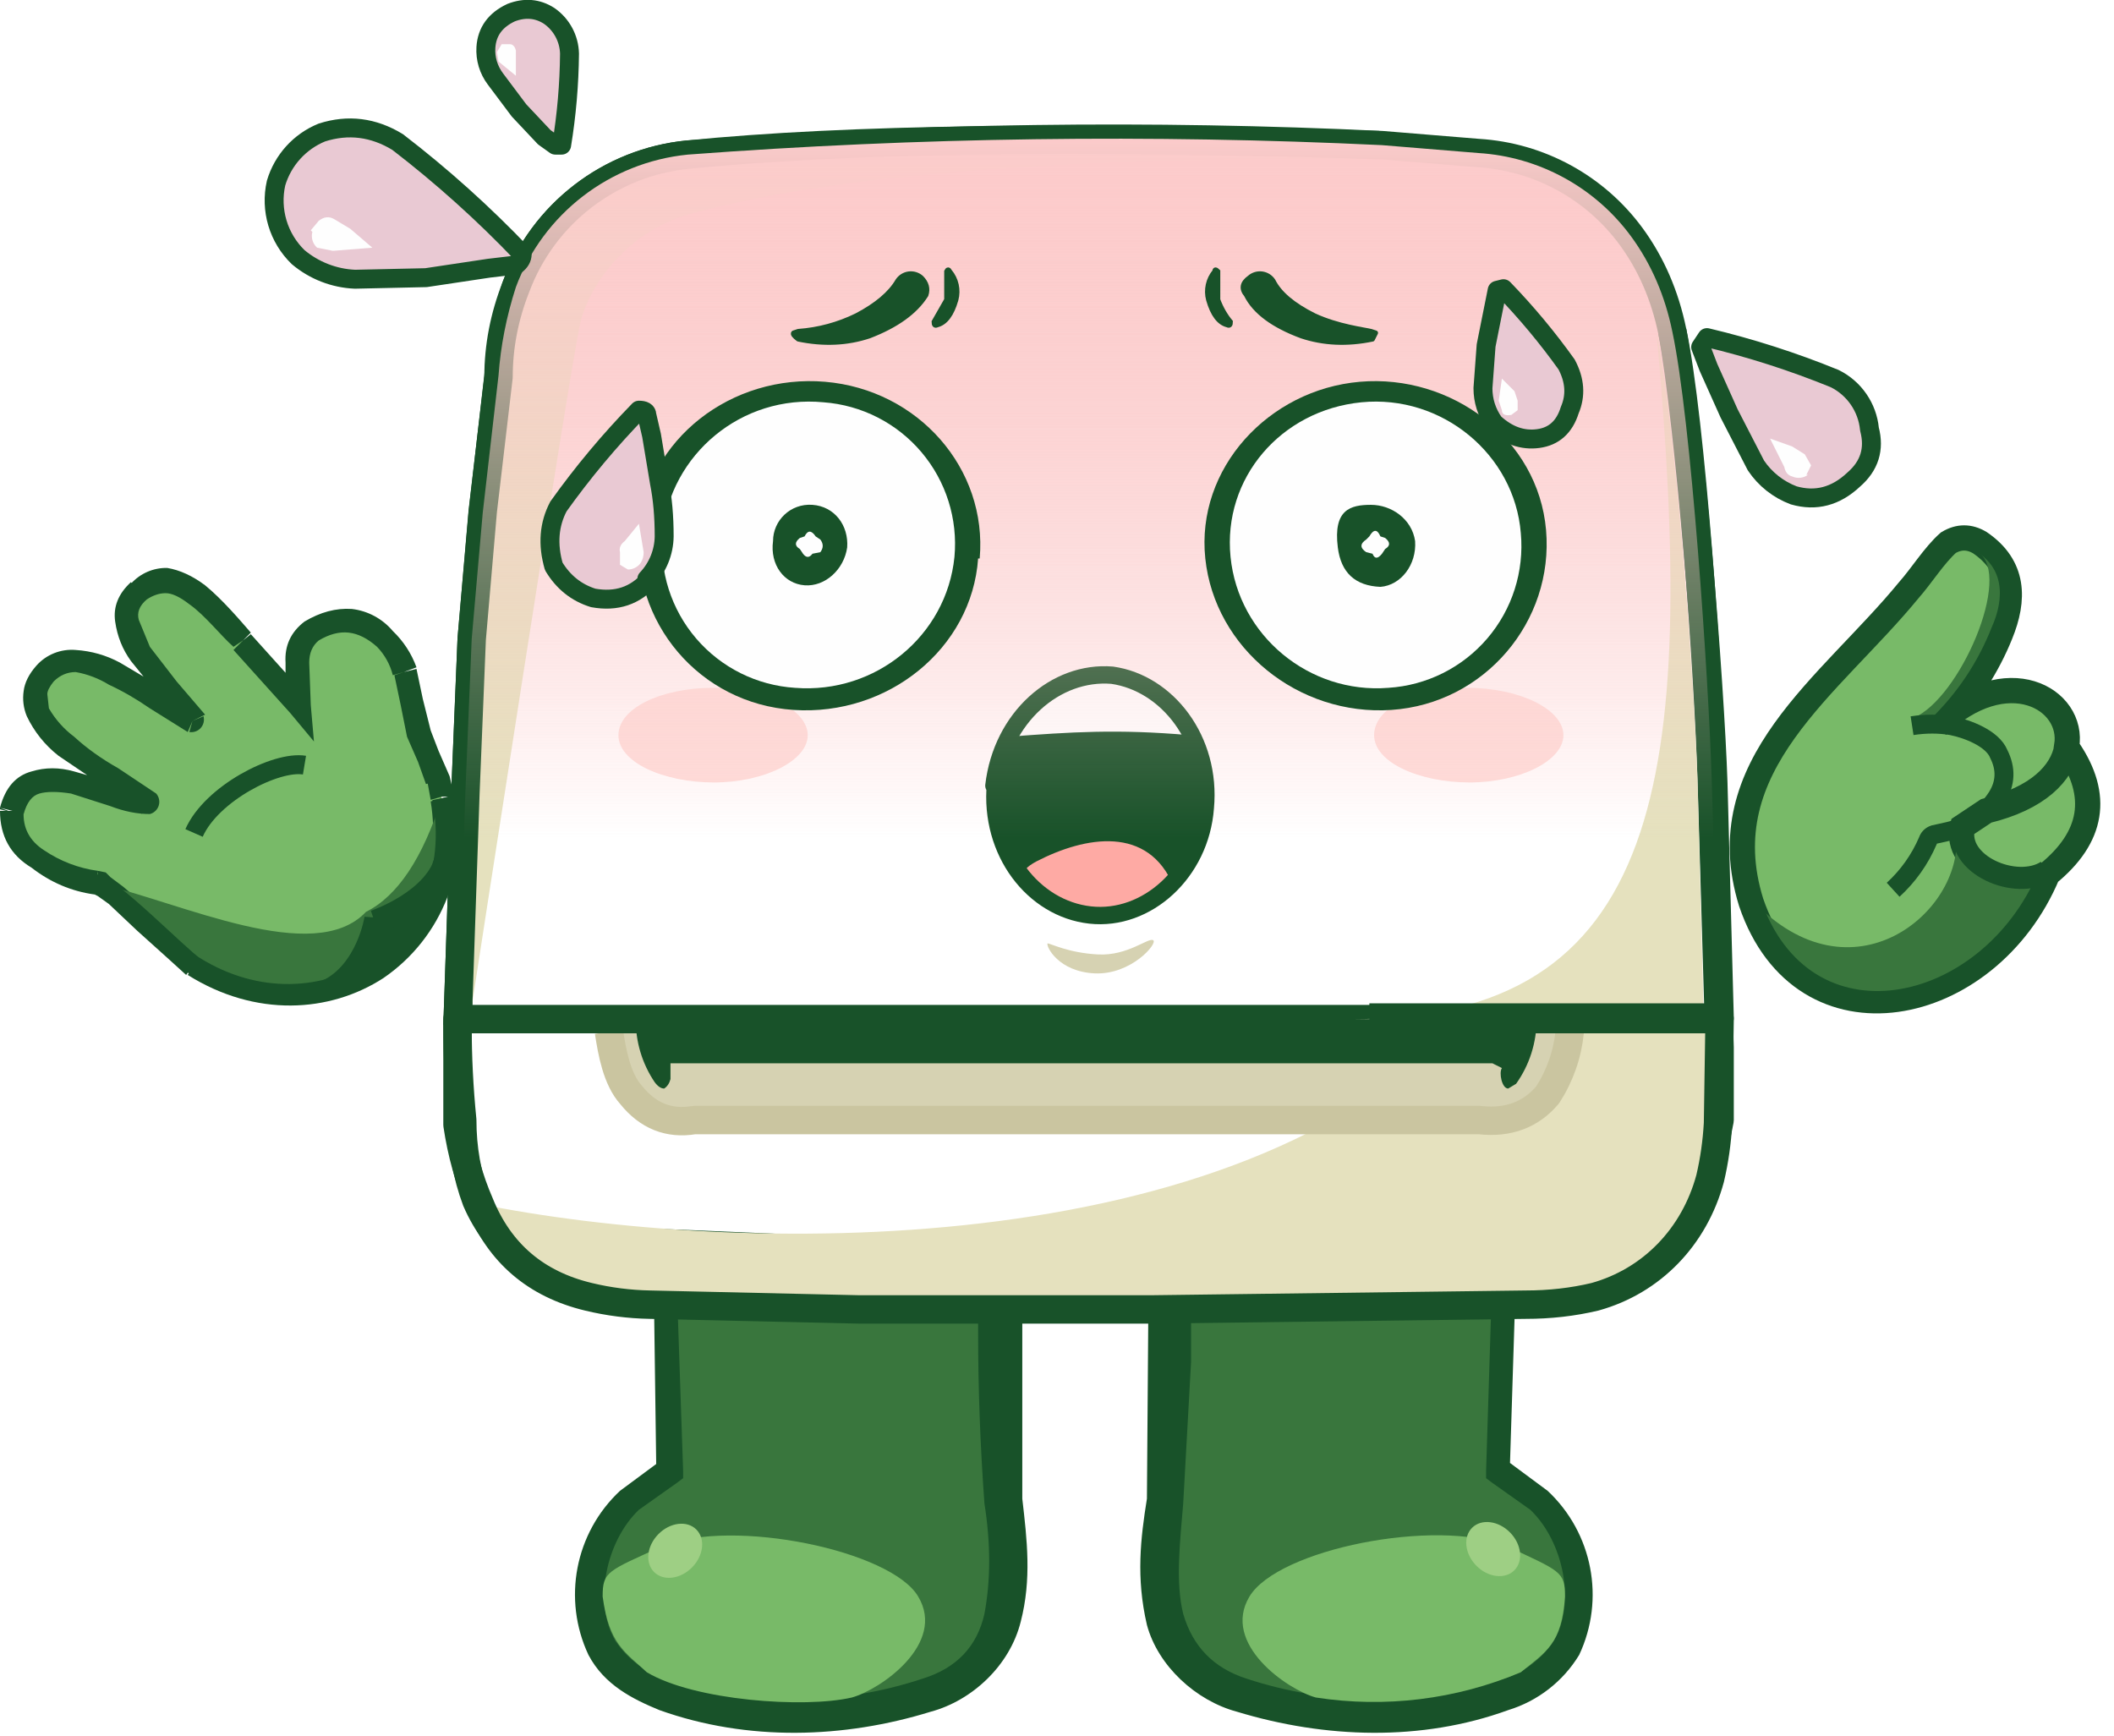
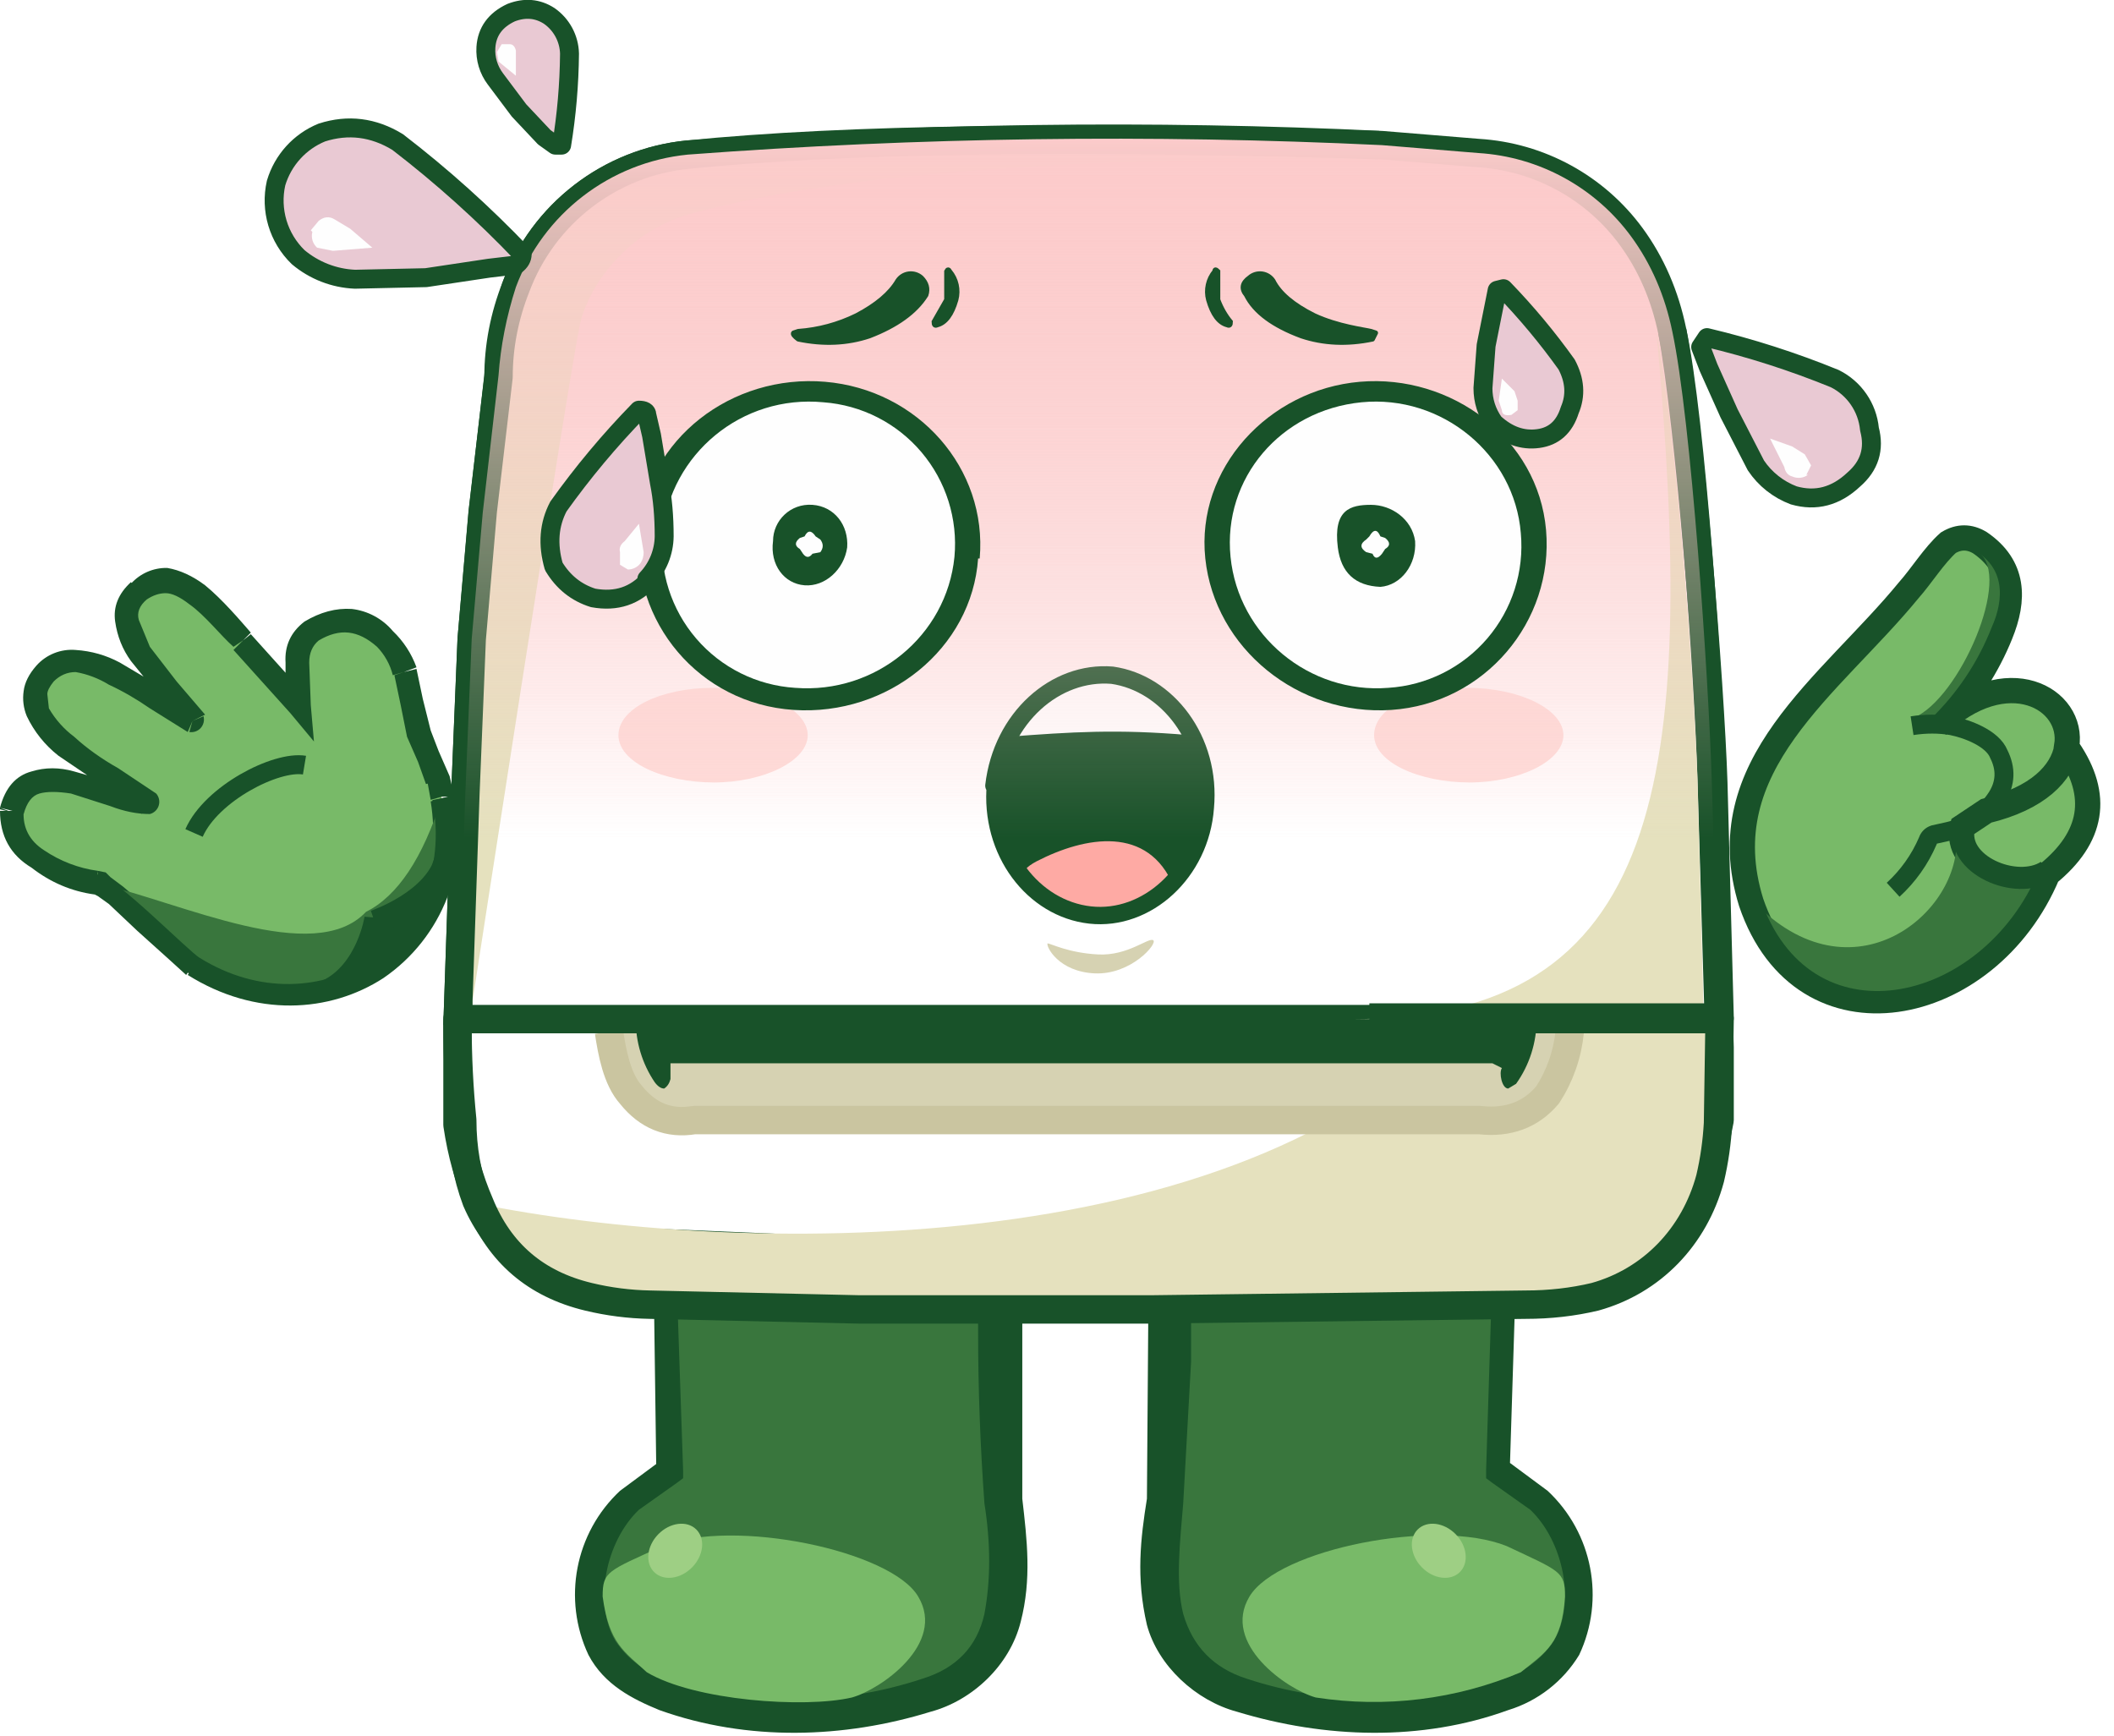
<svg xmlns="http://www.w3.org/2000/svg" width="134" height="110" fill="none" viewBox="0 0 134 110">
  <path fill="#39763d" d="M63.6 95.2C63.5 94.6 63.3 80 63.4 79.5L42.1 78.5 42.4 93.3 40 95.1C37.6 97 36.6 101.7 38 104.5A7 7 0 0 0 42.1 107.5 27 27 0 0 0 58.8 107.4 7 7 0 0 0 63.7 102.5 25 25 0 0 0 63.5 95.3" class="m-foot m-foot-l" />
  <path fill="#185229" d="M64.8 79.7 62 79.2V84.5Q62 89.8 62.4 95.3 63 99.1 62.4 102.3 61.7 105.4 58.5 106.4A26 26 0 0 1 42.4 106.5Q40.2 105.8 39 104C37.6 101.6 38.4 97.7 40.5 95.7L42.9 94 43.3 93.7V93.2L42.8 78.5 42.1 79.2 58.3 79.8 63.4 80V79L58.5 78.6 42 77.9H41.4V78.5L41.6 93.2 42 92.5 39.3 94.5A9 9 0 0 0 37.3 104.9C38.3 106.8 40.1 107.7 41.8 108.4 47.4 110.4 53.5 110.2 59 108.5 61.6 107.8 64 105.6 64.7 102.8 65.4 100.1 65.1 97.6 64.8 95zM62 79.2 64.8 79.7 64.9 79H63.4V80z" class="m-foot m-foot-l" />
  <path fill="#78ba68" d="M54 107.6C55.8 107.1 60 104.2 58.2 101.2 56.5 98.3 46.5 96.2 42 98 38.5 99.6 38.2 99.6 38.2 101.2 38.6 104.2 39.6 104.7 41 106 44 107.8 51 108.3 54 107.6" class="m-foot m-foot-l" />
  <ellipse cx="42.8" cy="98.3" fill="#9ecf84" class="m-foot m-foot-l" rx="1.5" ry="1.9" transform="rotate(44.5 42.8 98.3)" />
  <path fill="#39763d" d="M73.9 95.2C73.9 94.6 74.2 81.9 74 81.3L95.3 80.5 95 93.2 97.6 95.1C99.9 97.1 100.9 101.7 99.3 104.5A7 7 0 0 1 95.3 107.5 27 27 0 0 1 78.7 107.4 7 7 0 0 1 73.8 102.5C73.3 100.6 73.6 97.4 73.8 95.3" class="m-foot m-foot-r" />
  <path fill="#185229" d="M72.8 81.6 75.5 81.1V86.3L75 95.3C74.8 97.7 74.5 100.3 75 102.3Q75.9 105.4 79 106.4A26 26 0 0 0 95 106.5 6 6 0 0 0 98.5 104C99.9 101.6 99.1 97.7 97 95.7L94.6 94 94.2 93.7V93.2L94.6 80.5 95.4 81.2 79 81.7 74.2 81.9V80.9L79 80.5 95.3 79.8H96.1V80.5L95.7 93.2 95.4 92.5 98.1 94.5A9 9 0 0 1 100.1 104.9 8 8 0 0 1 95.6 108.4C90.1 110.4 84 110.2 78.4 108.5 75.8 107.8 73.4 105.6 72.7 103 72 100 72.3 97.5 72.7 95zM75.6 81.1 72.8 81.6 72.7 81H74V81.8z" class="m-foot m-foot-r" />
  <path fill="#78ba68" d="M83.4 107.6C81.6 107.1 77.4 104.2 79.2 101.2S91 96.2 95.5 98C98.9 99.6 99.2 99.6 99.2 101.2 99 104.2 98 104.7 96.4 106A24 24 0 0 1 83.4 107.6" class="m-foot m-foot-r" />
-   <ellipse cx="1.5" cy="1.9" fill="#9ecf84" class="m-foot m-foot-r" rx="1.5" ry="1.9" transform="rotate(135.5 27.6 67.2)scale(1 -1)" />
+   <ellipse cx="91.2" cy="98.3" fill="#9ecf84" class="m-foot m-foot-r" rx="1.5" ry="1.9" transform="rotate(135.5 91.2 98.3)" />
  <path fill="url(#paint0_linear_591_65140)" stroke="#185229" stroke-linejoin="round" stroke-width="1.8" d="M54.5 82.7 41.2 82.5A18 18 0 0 1 37.2 81.9 10 10 0 0 1 30.2 76.1Q29.3 73.7 29.3 71 29 68 29 65L29.5 50.2 29.9 40.5 30.6 32.5 31.6 23.8Q31.8 21 32.7 18.2A13 13 0 0 1 43.6 9.8 359 359 0 0 1 87.6 9.2L93.7 9.7A13 13 0 0 1 103.4 15Q105.3 17.6 106 21C107.2 26.6 108.3 43 108.5 49.4L109 66.4V71L108.3 74.5C107.4 78 104.7 80.9 101 81.9Q99.1 82.5 96.7 82.5L73.1 82.7z" />
  <path fill="#e5e1be" d="M41.2 82.7 54.5 83H73.1L96.7 82.7Q99 82.7 101.1 82.2C104.7 81.2 107.4 78.4 108.4 74.7Q108.8 73 108.9 71.2L109 64.6H92.7C78.4 80.2 46.5 79.6 30.3 76.3Q32.3 81 37.3 82.2A18 18 0 0 0 41.2 82.7" />
  <path fill="#d6d2b2" d="M44.1 71Q41.6 71.3 40 69.4C39 68.4 38.8 66.7 38.6 65.4H99.5A9 9 0 0 1 98.1 69.4Q96.5 71.4 93.8 71z" />
  <path stroke="#cac5a0" stroke-linejoin="round" stroke-width="1.8" d="M38.6 65.4C38.8 66.7 39.1 68.4 40 69.4Q41.6 71.4 44 71H93.8Q96.5 71.3 98.1 69.4A9 9 0 0 0 99.5 65.4" />
  <path fill="#185229" d="M96.1 68.7A7 7 0 0 0 97.4 64.6H40.3A7 7 0 0 0 41.5 68.6Q41.8 69 42.1 69 42.4 68.8 42.5 68.4V67.4H94.6L95.2 67.7C95 68 95.2 69 95.6 69z" />
  <path stroke="#185229" stroke-linejoin="round" stroke-width="1.8" d="M40.3 64.6H29V71.3Q29.4 74 30.4 76.3 32.3 81 37.3 82.2A18 18 0 0 0 41.2 82.7L54.4 83H73.1L96.7 82.7Q99 82.7 101.1 82.2C104.7 81.2 107.4 78.4 108.4 74.7Q108.8 73 108.9 71.2L109 64.6H40.3" />
  <path fill="#e5e1be" d="M107.6 49.5C107.4 43.3 106.2 26.8 105 21.1 107.6 49.5 105.4 64.6 85.7 64.6H108z" />
  <path stroke="#185229" stroke-linejoin="round" stroke-width="1.8" d="M106 21C107.1 26.9 108.4 43.4 108.6 49.6L109 64.5H86.8" />
  <path fill="#e5e1be" d="M29.5 50.2 29.9 63.8S36.2 22.8 36.8 20.4 39.8 14.7 43.6 13.6C57.8 9.6 83.6 10.1 86.4 10.1A180 180 0 0 0 43.6 9.7 13 13 0 0 0 32.8 18.2Q31.8 21 31.5 24L30.5 32.4 30 40.4z" />
  <path stroke="#185229" stroke-linejoin="round" stroke-width="1.8" d="M29 65 29.5 50.3 29.9 40.5 30.6 32.4 31.6 23.9Q31.6 21 32.7 18.2A13 13 0 0 1 43.6 9.8Q58.6 8.3 87.4 9.2" />
  <g class="m-mouth-group">
    <path fill="#d6d2b2" d="M66.4 59.8C66.6 59.8 67.7 60.4 69.6 60.5S72.8 59.4 73.1 59.6 71.7 61.8 69.4 61.7 66.3 60 66.4 59.8" />
    <path fill="#185229" d="M76.3 51C75.9 55.3 72.7 58.3 69 58S63 53.9 63.2 49.9C63.6 45.6 66.8 42.5 70.4 42.8 74 43.4 76.6 47 76.3 51.2" />
    <path fill="#fefefe" d="M75.4 46.6C70.8 46.2 67.9 46.4 63.9 46.7 65.8 42.2 72.1 41 75.4 46.7" />
    <path fill="#feaaa4" d="M69.3 58.1C68.6 58.2 66.5 57.6 65.7 56.7 64.7 55.8 64.4 55.3 65.7 54.6 68.8 53 72.8 52.3 74.4 56.2 73 57.2 71.4 58.4 69.3 58.2" class="m-mouth-tongue" />
    <path stroke="#185229" stroke-linejoin="round" stroke-width="1.1" d="M63 49.8C63.5 45.5 66.9 42.5 70.5 42.8 74 43.3 76.8 46.9 76.4 51.2 76.1 55.3 72.7 58.4 69.1 58S62.7 54 63.1 49.7Z" />
  </g>
  <path fill="#fedbd8" d="M45.2 49.6C48.5 49.6 51.2 48.2 51.2 46.6S48.5 43.6 45.2 43.6 39.2 44.9 39.2 46.6 42 49.6 45.3 49.6" class="m-cheek m-cheek-l" />
  <path fill="#fedbd8" d="M93.1 49.6C96.4 49.6 99.1 48.2 99.1 46.6S96.4 43.6 93 43.6 87.1 44.9 87.1 46.6 89.9 49.6 93.2 49.6" class="m-cheek m-cheek-r" />
  <path fill="url(#paint0_linear_591_65140)" d="M54.5 82.7 41.2 82.5A18 18 0 0 1 37.2 81.9 10 10 0 0 1 30.2 76.1Q29.3 73.7 29.3 71 29 68 29 65L29.5 50.2 29.9 40.5 30.6 32.5 31.6 23.8Q31.8 21 32.7 18.2A13 13 0 0 1 43.6 9.8 359 359 0 0 1 87.6 9.2L93.7 9.7A13 13 0 0 1 103.4 15Q105.3 17.6 106 21C107.2 26.6 108.3 43 108.5 49.4L109 66.4V71L108.3 74.5C107.4 78 104.7 80.9 101 81.9Q99.1 82.5 96.7 82.5L73.1 82.7z" class="m-body-overlay" pointer-events="none" />
  <g class="m-eyes">
    <path fill="#185229" d="M62 35.4C61.6 41.1 56.3 45.4 50.3 45S40 39.4 40.5 33.6 46.4 23.7 52.3 24.2 62.6 29.7 62.1 35.4" />
    <path fill="#fefefe" d="M60.5 35.3C60 40.3 55.5 44 50.4 43.6A9 9 0 0 1 42 33.8C42.5 28.8 47 25 52.2 25.5A9 9 0 0 1 60.5 35.3" />
    <path fill="#185229" d="M51 37.1C52.3 37.2 53.5 36.1 53.7 34.7 53.8 33.3 52.9 32.1 51.5 32S49 33 49 34.3C48.8 35.8 49.7 37 51 37.1" />
    <path fill="#185229" d="M53.2 34.5Q52.9 36 51.2 36C50.2 36 49.5 35 49.6 34.2S50.6 32.6 51.6 32.6C52.6 32.7 53.3 33.6 53.2 34.5" />
    <path fill="#fefefe" d="M51 34Q51.3 33.4 51.7 34L52 34.2Q52.3 34.6 52 35L51.5 35.1Q51.2 35.5 50.9 35.1L50.7 34.8Q50.2 34.5 50.7 34.1z" />
    <path fill="#185229" d="M76.4 35.4C77 41.1 82.3 45.4 88.2 45S98.5 39.4 98 33.6 92 23.7 86.2 24.2 75.8 29.7 76.4 35.4" />
    <path fill="#fefefe" d="M78 35.3C78.5 40.3 83 44 88 43.6A9 9 0 0 0 96.4 33.8C96 28.8 91.4 25 86.3 25.5S77.5 30.3 78 35.3" />
    <path fill="#185229" d="M87.5 37.2Q85.1 37.1 84.8 34.7C84.5 32.3 85.6 32 86.9 32S89.5 32.9 89.7 34.3C89.8 35.8 88.8 37.1 87.5 37.2" />
    <path fill="#185229" d="M85.2 34.5Q85.5 36 87.2 36C89 36 89 35.1 89 34.2S87.9 32.5 86.9 32.6 85 33.5 85.2 34.5" />
    <path fill="#fefefe" d="M87.5 34Q87.2 33.3 86.8 34L86.6 34.2Q86 34.6 86.6 35L87 35.1Q87.2 35.6 87.6 35.1L87.8 34.8Q88.3 34.5 87.8 34.1z" />
  </g>
  <path fill="#185229" stroke="#185229" stroke-linecap="round" stroke-linejoin="round" stroke-width=".3" d="M58.4 17.6A1 1 0 0 0 56.9 17.8Q56.2 19 54.3 20A10 10 0 0 1 50.6 21L50.3 21.1Q50.2 21.2 50.6 21.5 53 22 55.1 21.3 57.7 20.3 58.7 18.7 58.9 18.1 58.4 17.6" class="m-eyebrow m-eyebrow-l" />
  <path fill="#185229" stroke="#185229" stroke-width=".3" d="M60.6 19A2 2 0 0 0 60.2 17.2Q60.1 17 60 17.2V19L59.2 20.4Q59.2 20.7 59.4 20.6 60.2 20.4 60.6 19Z" class="m-eyebrow m-eyebrow-l" />
  <path fill="#185229" stroke="#185229" stroke-linecap="round" stroke-linejoin="round" stroke-width=".3" d="M79.2 17.6A1 1 0 0 1 80.7 17.8Q81.3 19 83.3 20C84.8 20.7 86.5 20.9 86.9 21L87.2 21.1 87 21.5Q84.6 22 82.5 21.3 79.8 20.3 79 18.7 78.5 18.1 79.2 17.6" class="m-eyebrow m-eyebrow-r" />
  <path fill="#185229" stroke="#185229" stroke-width=".3" d="M76.6 19A2 2 0 0 1 77 17.2Q77 17 77.2 17.2V19Q77.5 19.8 78 20.4 78 20.7 77.8 20.6 77 20.4 76.6 19Z" class="m-eyebrow m-eyebrow-r" />
  <g class="m-drop m-drop-r">
    <path fill="#e9c9d3" stroke="#185229" stroke-linejoin="round" stroke-width="1.2" d="M113.7 31.4Q115.8 32 117.5 30.4 119 29.1 118.5 27.2A4 4 0 0 0 116.3 24 55 55 0 0 0 108.2 21.4L107.8 22 108.3 23.3 109.6 26.2 111.3 29.5A5 5 0 0 0 113.7 31.4Z" />
    <path fill="#fefefe" d="M114.5 30.1 114.8 29.5 114.4 28.8 113.6 28.3 112.2 27.8 113.1 29.6Q113.2 30.1 113.6 30.2A1 1 0 0 0 114.6 30.1" />
  </g>
  <g class="m-drop m-drop-tr">
    <path fill="#e9c9d3" stroke="#185229" stroke-linejoin="round" stroke-width="1.2" d="M94.7 26.8Q96 28 97.5 27.8T99.5 26Q100.1 24.6 99.3 23.1A42 42 0 0 0 95.3 18.3L94.9 18.4 94.7 19.4 94.2 21.9 94 24.6Q94 25.8 94.7 26.8Z" />
    <path fill="#fefefe" d="M95.8 26.3 96.2 26V25.4L96 24.8 95.2 24 95 25.4 95.2 26Q95.2 26.4 95.8 26.3" />
  </g>
  <g class="m-drop m-drop-l">
    <path fill="#e9c9d3" stroke="#185229" stroke-linejoin="round" stroke-width="1.2" d="M41.2 36.7Q39.8 38.3 37.6 37.9 36 37.4 35.1 35.9 34.5 33.8 35.4 32.1A52 52 0 0 1 40.5 26Q41 26 41 26.3L41.3 27.6 41.8 30.6Q42.1 32.1 42.1 34A4 4 0 0 1 41 36.7Z" />
    <path fill="#fefefe" d="M39.8 36.1 39.3 35.8V35Q39.2 34.6 39.6 34.3L40.5 33.2 40.8 35Q40.8 35.4 40.6 35.7A1 1 0 0 1 39.8 36.1" />
  </g>
  <g class="m-drop m-drop-t">
    <path fill="#e9c9d3" stroke="#185229" stroke-linejoin="round" stroke-width="1.2" d="M30.8 3Q30.9 1.5 32.4.8 33.7.3 34.8 1A3 3 0 0 1 36.1 3.4 38 38 0 0 1 35.6 9.2H35.2L34.5 8.7 32.9 7 31.4 5A3 3 0 0 1 30.8 3Z" />
    <path fill="#fefefe" d="M31.8 2.8H32.3Q32.6 2.8 32.7 3.2V4.8L31.6 3.9 31.5 3.3z" />
  </g>
  <g class="m-drop m-drop-tl">
    <path fill="#e9c9d3" stroke="#185229" stroke-linejoin="round" stroke-width="1.2" d="M18.9 16.3A5 5 0 0 1 17.5 11.6 5 5 0 0 1 20.4 8.4Q22.9 7.6 25.2 9A69 69 0 0 1 33.1 16.1Q33.1 16.5 32.7 16.8L31 17 27 17.6 22.5 17.7A6 6 0 0 1 18.9 16.3z" />
    <path fill="#fefefe" d="M19.7 14.6 20.2 14Q20.7 13.6 21.2 13.9T22.2 14.5L23.6 15.7 21.1 15.9 20.1 15.7A1 1 0 0 1 19.8 14.7" />
  </g>
  <g class="m-hand m-hand-r">
    <path fill="#78ba68" d="M129.7 55.4C126 64.5 114.2 67 111.1 57.1 108.3 48.4 116 43.4 121 37.5 121.7 36.5 122.6 35.2 123.6 34.5Q124.4 33.7 125.5 34.4C127.7 35.7 127.7 38 126.8 40A17 17 0 0 1 123.1 45.7C127.3 42 131.5 44.4 131 47.3L131.1 47.5C133 50.5 132.8 53.1 129.7 55.4" />
    <path stroke="#185229" stroke-width="1.6" d="M129.8 55.3C127.8 56.6 123.8 54.9 124.4 52.4L125.9 51.4C129.2 50.6 130.7 49 131 47.4M131 47.3C131.5 44.3 127.2 41.8 122.8 46L123.7 45C124.7 44.2 126 42.2 126.8 40.2 127.7 38 127.7 35.9 125.5 34.4Q124.5 33.8 123.5 34.4C122.6 35.2 121.8 36.5 121 37.4 116 43.5 108.3 48.5 111 57.2 114.3 66.9 126 64.5 129.8 55.4Q134.1 51.9 131.1 47.5z" />
    <path fill="#39763d" d="M121.3 45.5C121.7 46.1 123 46.1 123.4 45.8 124.4 44.8 126.1 42.2 126.8 40 127.7 38 127.5 36.3 125.4 35 127.6 36.5 124.2 44.3 121.3 45.5" />
    <path fill="#39763d" d="M129.7 55.4 129.8 55.3C127.8 56.6 125.5 55.7 124 53 124.4 57.8 117.4 63.7 111.1 57.1 114 66.9 126 64.5 129.7 55.4" />
    <path stroke="#185229" stroke-width="1.2" d="M111 57.1C114.3 66.9 126 64.5 129.8 55.4V55.3C127.8 56.6 123.8 54.9 124.4 52.4" />
    <path stroke="#185229" stroke-width="1.2" d="M121.2 46Q122.5 45.8 123.7 46C124.7 46.2 126.3 46.8 126.7 47.8Q127.4 49.2 126.6 50.5A5 5 0 0 1 123.5 52.7L122.6 52.9Q122.3 53 122.2 53.3A9 9 0 0 1 120 56.4" />
    <path stroke="#185229" stroke-width="1.2" d="M121 37.5C121.7 36.5 122.6 35.2 123.6 34.5Q124.4 33.6 125.5 34.4C127.7 35.7 127.7 38 126.8 40A17 17 0 0 1 122.8 46" />
  </g>
  <g class="m-hand m-hand-l">
    <path fill="#78ba68" d="M6.1 56C7 56 11.5 60.6 12.3 61.1 20.3 66.2 29.8 60 28 50.6L27.8 49.5C27.5 48.3 26.8 47.5 26.6 46.5L25.6 42.5A5 5 0 0 0 24.4 40.6 3.4 3.4 0 0 0 19.8 40C18.5 41 18.8 43 18.9 44.7L15.4 40.7C13.8 38.8 11.2 35.3 8.8 37.4 6.3 39.7 10.5 43 12.2 45.7 9.5 44.2 5 40.2 2.8 42.7.1 45.9 7.1 49.2 9.5 50.9 7 50.9 1.9 47.4.8 51.4.6 54 3.5 55.5 6 55.9" />
    <path fill="#185229" d="M12.3 61.2 12.7 60.6zM6 56 6.2 55.2zM18.9 44.7 18.4 45.2 19.9 47 19.7 44.7zM19.8 40 19.4 39.4zM24.4 40.4 24.9 40zM25.6 42.6 26.4 42.3zM26.6 46.5 27.3 46.3zM27.8 49.5 28.5 49.3zM28 50.5H28.8zM.8 51.5 0 51.2V51.3zM9.5 50.9V51.6A.8.8 0 0 0 9.9 50.3zM2.8 42.7 3.4 43.2zM12.2 45.7 12 46.4A.8.8 0 0 0 12.9 45.4zM15.4 40.7 14.8 41zM12.3 61.1 12.7 60.6 12.5 60.4 12.3 60.3 11.6 59.7 9.8 57.9 7.8 56.2 7 55.6 6.7 55.3 6.2 55.2V55.9L6 56.7 6.2 56.8 6.9 57.3 8.7 59 10.7 60.8 11.8 61.8zM18.9 44.7H19.7L19.6 42Q19.6 41.1 20.2 40.6L19.8 40 19.3 39.4Q18 40.4 18.1 42V44.8zM19.8 40 20.2 40.6Q21.2 40 22.1 40.1T23.9 41L24.4 40.4 24.9 40A4 4 0 0 0 22.3 38.6Q20.8 38.5 19.3 39.4zM24.4 40.4 23.9 41A4 4 0 0 1 24.9 42.8L25.6 42.6 26.4 42.3A6 6 0 0 0 24.9 40zM25.6 42.6 25 42.8 25.4 44.7 25.8 46.7 26.6 46.5 27.3 46.3 26.8 44.3 26.4 42.4zM26.6 46.5 25.8 46.7 26.5 48.3 27 49.7 27.8 49.5 28.5 49.2 27.8 47.6 27.3 46.3zM28 50.5H28.8L28.5 49.2 27.8 49.5 27.1 49.6 27.3 50.7zM28 50.6 27.3 50.8C28 55.1 26.3 58.7 23.4 60.7A10 10 0 0 1 12.7 60.6L12.3 61.2 11.9 61.8C16.2 64.5 20.9 64.2 24.3 62A11 11 0 0 0 28.8 50.4zM6.1 56 6.2 55.2A8 8 0 0 1 2.8 53.9Q1.4 53 1.5 51.4H0Q0 53.8 2 55 3.8 56.4 6 56.7zM.8 51.4 1.5 51.6Q1.8 50.5 2.5 50.3T4.5 50.3L7 51.1Q8.3 51.6 9.5 51.6V50.1L7.5 49.7 4.7 48.9Q3.3 48.5 2 48.9.5 49.3 0 51.2zM2.8 42.7 3.4 43.2Q4 42.6 4.8 42.6A6 6 0 0 1 6.9 43.4Q8.2 44 9.5 44.9L11.9 46.4 12.2 45.7 12.6 45.1 10.3 43.6 7.6 42Q6.3 41.3 4.8 41.2A3 3 0 0 0 2.3 42.2zM9.5 50.9 9.9 50.3 7.5 48.7Q5.9 47.8 4.7 46.7A6 6 0 0 1 3.1 44.9L3 44Q3 43.7 3.4 43.2L2.8 42.7 2.3 42.2Q1.6 43 1.5 43.8A3 3 0 0 0 1.7 45.4 7 7 0 0 0 3.7 47.9L6.8 50 9 51.6zM12.2 45.7 13 45.3 11.2 43.2 9.5 41 8.8 39.3Q8.6 38.6 9.3 38L8.8 37.5 8.3 36.9Q7.1 38 7.3 39.4T8.3 41.9L10 44 11.6 46.1zM8.8 37.5 9.3 38Q9.9 37.6 10.5 37.6T12 38.3C13 39 14 40.3 14.8 41L15.4 40.6 15.9 40.1C15.2 39.3 14.1 38 13 37.1Q11.8 36.2 10.6 36A3 3 0 0 0 8.3 37zM15.4 40.6 14.8 41.2 18.4 45.2 18.9 44.7 19.5 44.2 15.9 40.2z" />
    <path fill="#39763d" d="M12.3 61.2C11.5 60.8 7.2 56.2 6.2 56 11.5 57.2 19.9 61.3 23.2 57.8Q26.2 56.3 28 50.6C29.8 60 20.3 66.2 12.3 61.2" />
    <path stroke="#185229" stroke-width="1.2" d="M28 50.6C29.8 60 20.3 66.2 12.3 61.2 11.5 60.7 7 56.1 6 56" />
    <path stroke="#185229" stroke-width="1.2" d="M12.3 52.8C13.4 50.3 17.5 48.2 19.3 48.5" />
    <path fill="#185229" d="M23.7 58.2S23.2 61.5 20.7 62.7A14 14 0 0 0 28.2 54.3C27.6 57 23.7 58.3 23.7 58.3" />
    <path stroke="#185229" stroke-width="1.2" d="M23.7 58.2S23.2 61.5 20.7 62.7A14 14 0 0 0 28.2 54.3C27.6 57 23.7 58.3 23.7 58.3Z" />
  </g>
  <defs>
    <linearGradient id="paint0_linear_591_65140" x1="69" x2="69" y1="8.8" y2="82.7" gradientUnits="userSpaceOnUse">
      <stop class="m-flush-stop" stop-color="#fccbcb" />
      <stop offset=".6" stop-color="#fccbcb" stop-opacity="0" />
    </linearGradient>
  </defs>
</svg>
